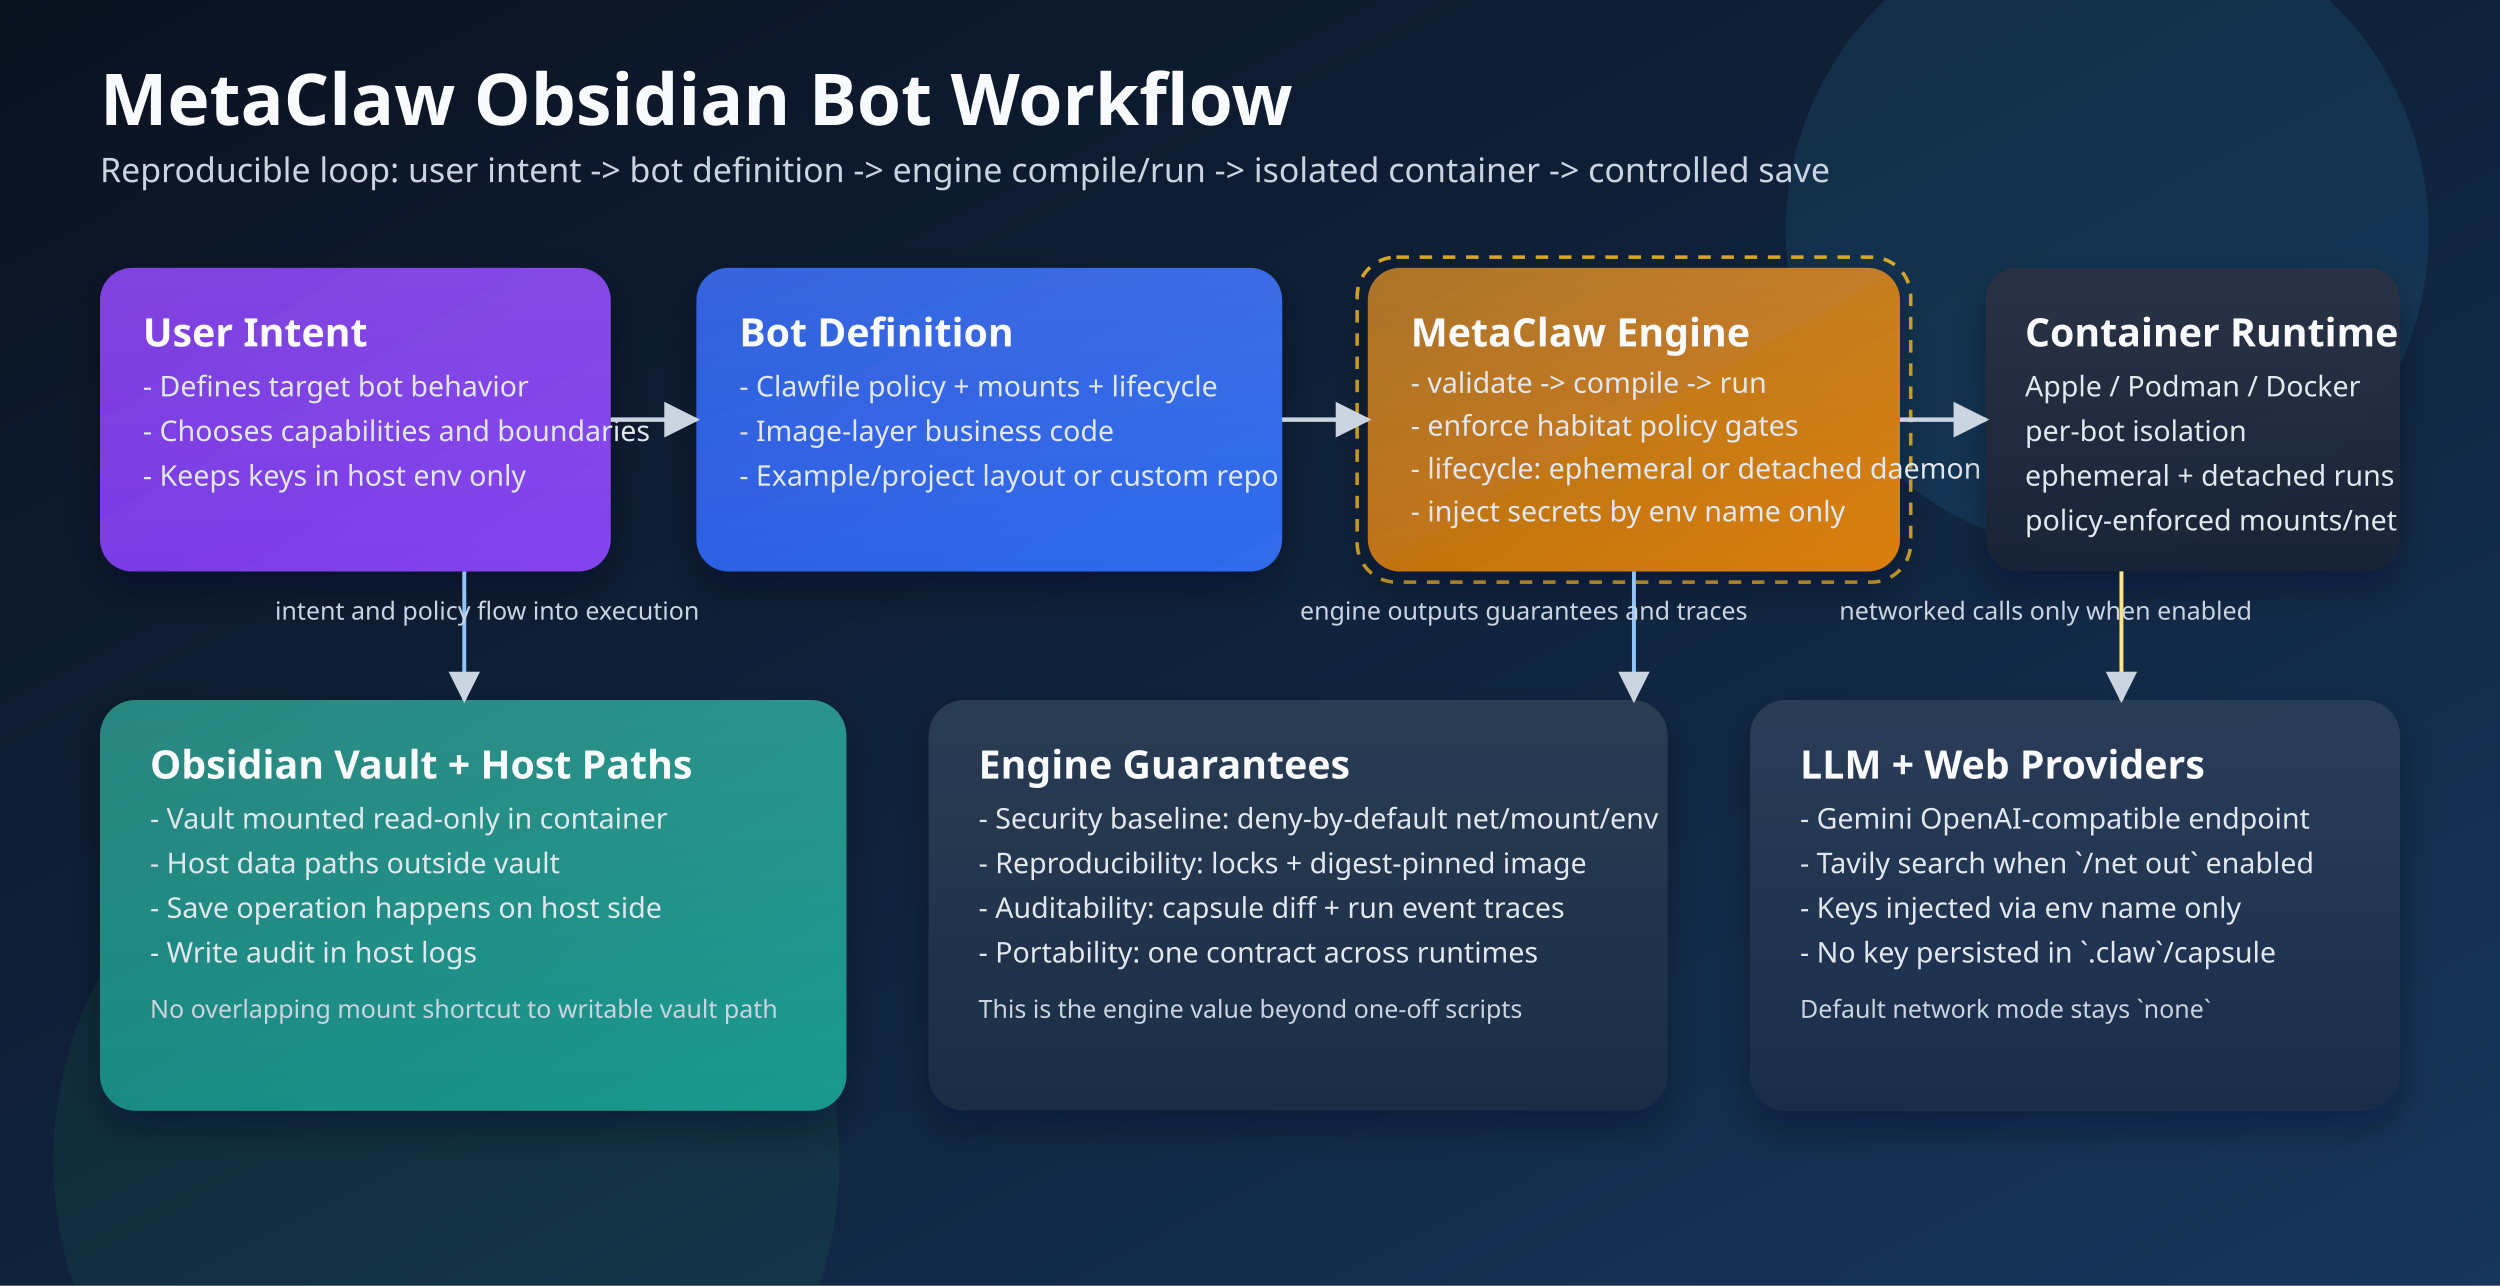
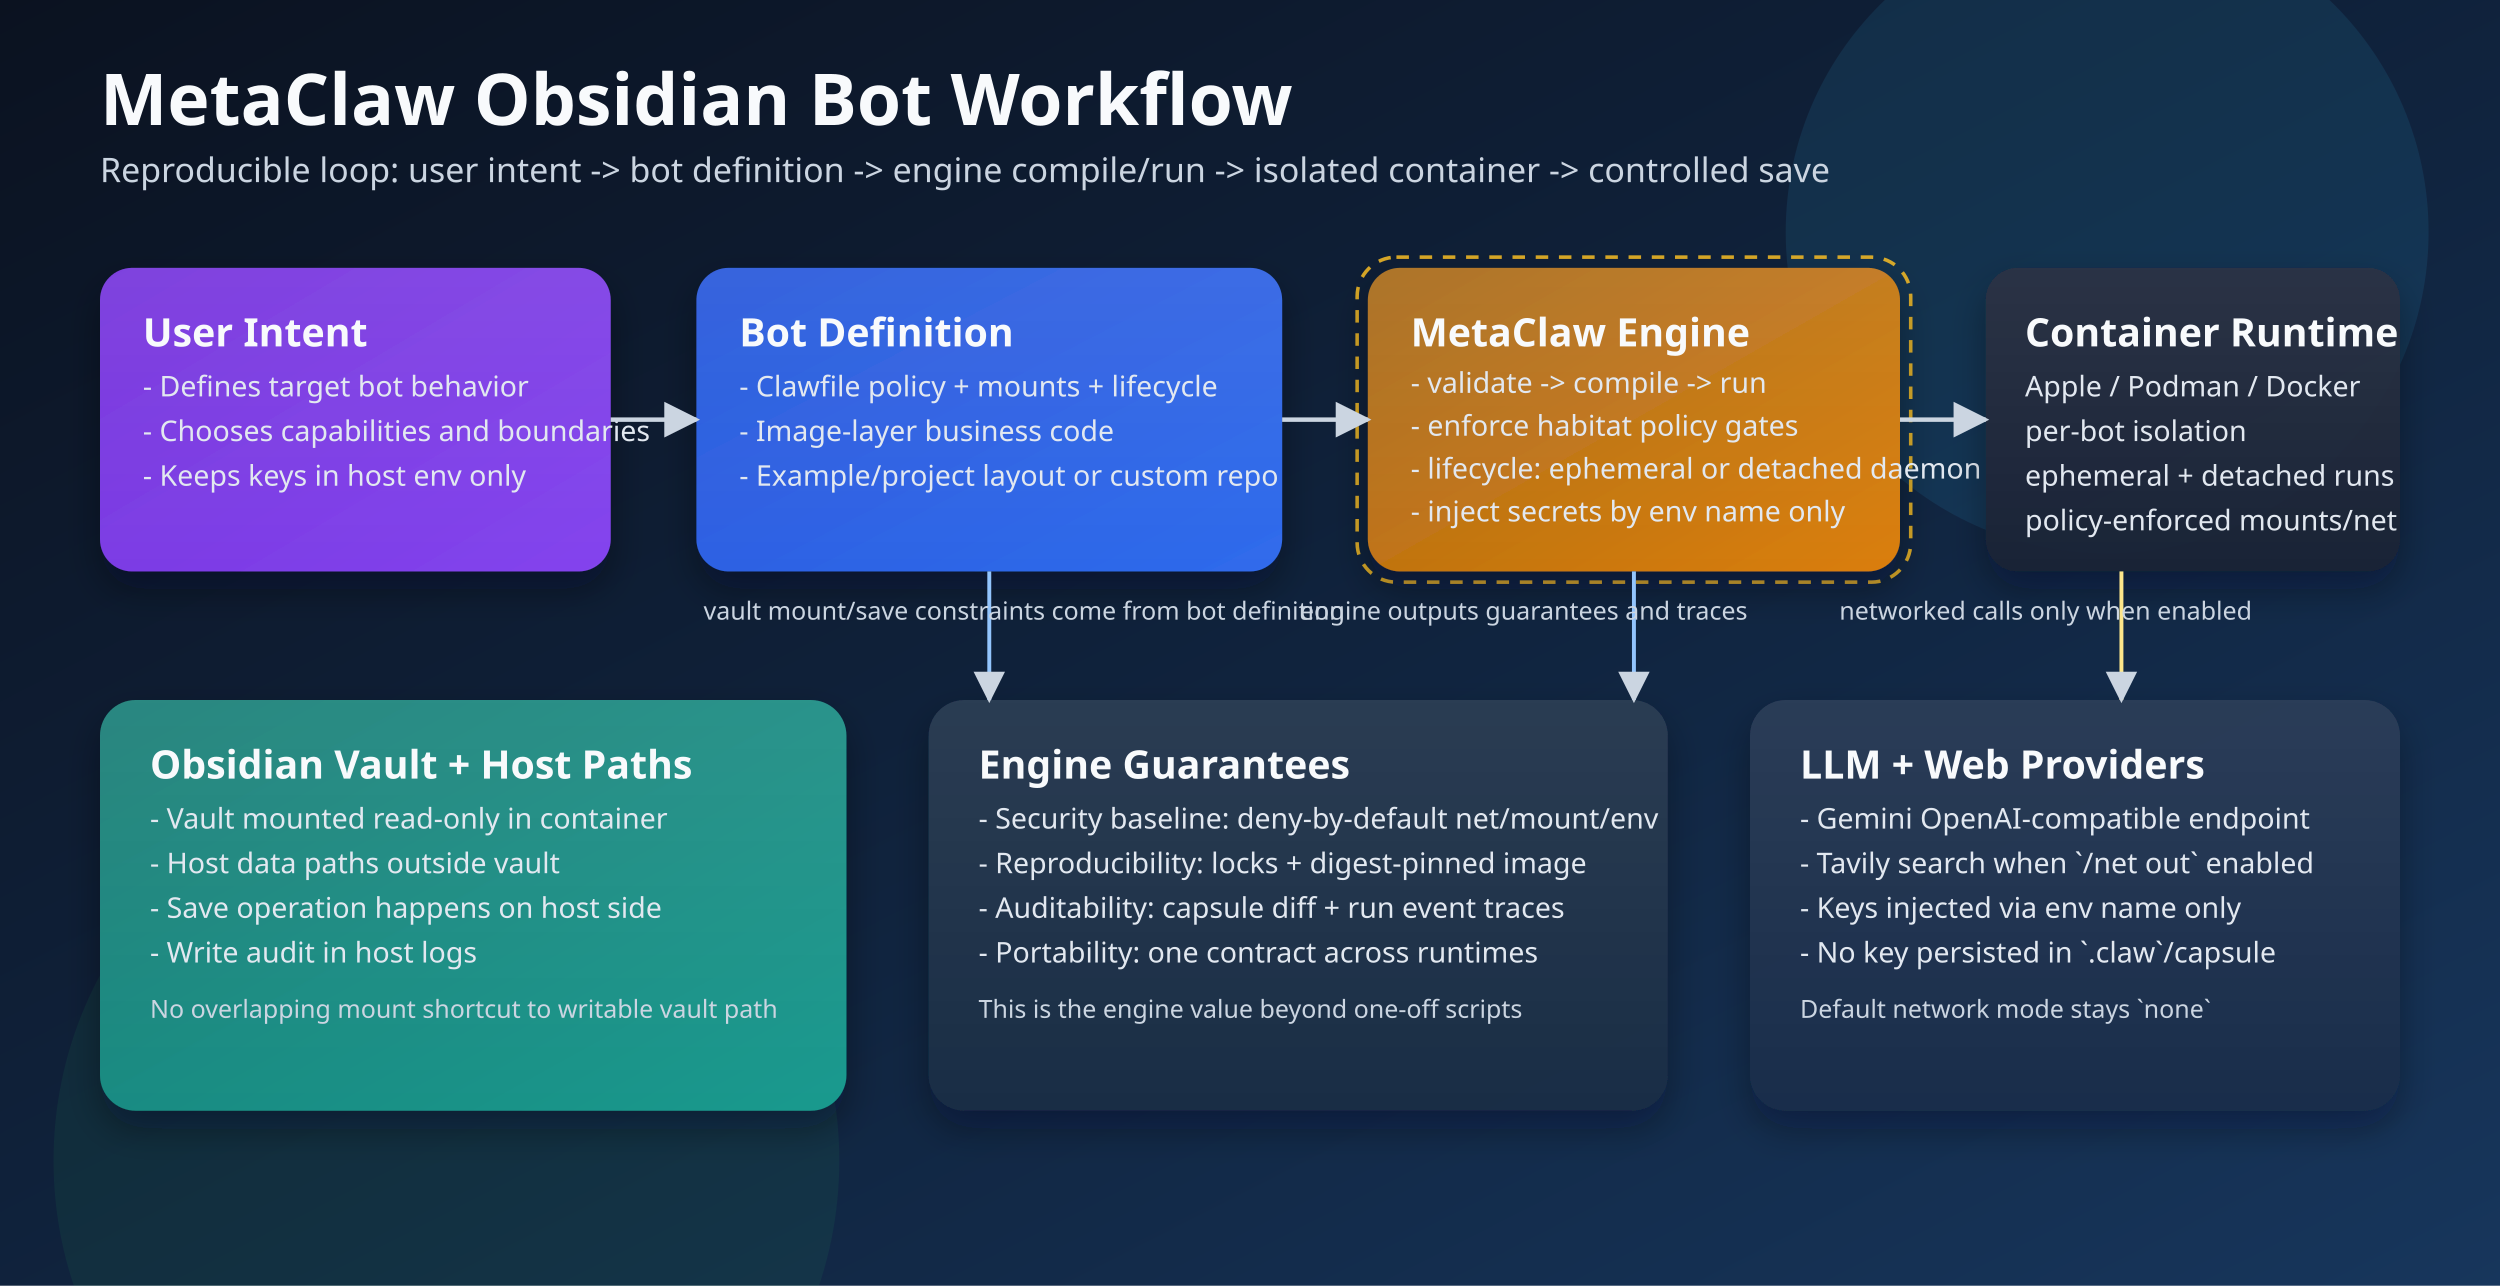
<svg xmlns="http://www.w3.org/2000/svg" width="1400" height="720" viewBox="0 0 1400 720" role="img" aria-label="MetaClaw Obsidian bot workflow">
  <defs>
    <linearGradient id="bg" x1="0" y1="0" x2="1" y2="1">
      <stop offset="0%" stop-color="#0b1220" />
      <stop offset="55%" stop-color="#10243f" />
      <stop offset="100%" stop-color="#17365c" />
    </linearGradient>
    <linearGradient id="cardA" x1="0" y1="0" x2="1" y2="1">
      <stop offset="0%" stop-color="#1d4ed8" />
      <stop offset="100%" stop-color="#2563eb" />
    </linearGradient>
    <linearGradient id="cardB" x1="0" y1="0" x2="1" y2="1">
      <stop offset="0%" stop-color="#0f766e" />
      <stop offset="100%" stop-color="#0d9488" />
    </linearGradient>
    <linearGradient id="cardC" x1="0" y1="0" x2="1" y2="1">
      <stop offset="0%" stop-color="#a16207" />
      <stop offset="100%" stop-color="#d97706" />
    </linearGradient>
    <linearGradient id="cardD" x1="0" y1="0" x2="1" y2="1">
      <stop offset="0%" stop-color="#6d28d9" />
      <stop offset="100%" stop-color="#7c3aed" />
    </linearGradient>
    <linearGradient id="panel" x1="0" y1="0" x2="0" y2="1">
      <stop offset="0%" stop-color="#ffffff" stop-opacity="0.12" />
      <stop offset="100%" stop-color="#ffffff" stop-opacity="0.05" />
    </linearGradient>
    <filter id="shadow" x="-20%" y="-20%" width="140%" height="140%">
      <feDropShadow dx="0" dy="10" stdDeviation="10" flood-color="#020617" flood-opacity="0.35" />
    </filter>
    <marker id="arrow" viewBox="0 0 10 10" refX="9" refY="5" markerWidth="8" markerHeight="8" orient="auto-start-reverse">
      <path d="M 0 0 L 10 5 L 0 10 z" fill="#cbd5e1" />
    </marker>
    <style>
      .title { font: 700 40px 'Avenir Next', 'Segoe UI', sans-serif; fill: #f8fafc; }
      .subtitle { font: 500 19px 'Avenir Next', 'Segoe UI', sans-serif; fill: #cbd5e1; }
      .h { font: 700 22px 'Avenir Next', 'Segoe UI', sans-serif; fill: #f8fafc; }
      .b { font: 500 16px 'Avenir Next', 'Segoe UI', sans-serif; fill: #e2e8f0; }
      .small { font: 500 14px 'Avenir Next', 'Segoe UI', sans-serif; fill: #cbd5e1; }
      .accent { font: 600 13px 'Avenir Next', 'Segoe UI', sans-serif; fill: #fde68a; }
      .link { stroke: #cbd5e1; stroke-width: 2.5; fill: none; marker-end: url(#arrow); }
      .linkSoft { stroke: #93c5fd; stroke-width: 2.2; fill: none; marker-end: url(#arrow); }
      .linkWarn { stroke: #fde68a; stroke-width: 2.2; fill: none; marker-end: url(#arrow); }
    </style>
  </defs>
  <rect width="1400" height="720" fill="url(#bg)" />
  <circle cx="1180" cy="130" r="180" fill="#38bdf8" opacity="0.10" />
  <circle cx="250" cy="650" r="220" fill="#22c55e" opacity="0.08" />
  <text x="56" y="70" class="title">MetaClaw Obsidian Bot Workflow</text>
  <text x="56" y="102" class="subtitle">Reproducible loop: user intent -&gt; bot definition -&gt; engine compile/run -&gt; isolated container -&gt; controlled save</text>
  <rect x="56" y="150" width="286" height="170" rx="18" fill="url(#cardD)" filter="url(#shadow)" />
  <rect x="56" y="150" width="286" height="170" rx="18" fill="url(#panel)" />
  <text x="80" y="194" class="h">User Intent</text>
  <text x="80" y="222" class="b">- Defines target bot behavior</text>
  <text x="80" y="247" class="b">- Chooses capabilities and boundaries</text>
  <text x="80" y="272" class="b">- Keeps keys in host env only</text>
  <rect x="390" y="150" width="328" height="170" rx="18" fill="url(#cardA)" filter="url(#shadow)" />
  <rect x="390" y="150" width="328" height="170" rx="18" fill="url(#panel)" />
  <text x="414" y="194" class="h">Bot Definition</text>
  <text x="414" y="222" class="b">- Clawfile policy + mounts + lifecycle</text>
  <text x="414" y="247" class="b">- Image-layer business code</text>
  <text x="414" y="272" class="b">- Example/project layout or custom repo</text>
  <rect x="760" y="144" width="310" height="182" rx="22" fill="none" stroke="#fbbf24" stroke-width="2" stroke-dasharray="7 6" opacity="0.85" />
  <text x="780" y="165" class="accent">engine value layer</text>
  <rect x="766" y="150" width="298" height="170" rx="18" fill="url(#cardC)" filter="url(#shadow)" />
  <rect x="766" y="150" width="298" height="170" rx="18" fill="url(#panel)" />
  <text x="790" y="194" class="h">MetaClaw Engine</text>
  <text x="790" y="220" class="b">- validate -&gt; compile -&gt; run</text>
  <text x="790" y="244" class="b">- enforce habitat policy gates</text>
  <text x="790" y="268" class="b">- lifecycle: ephemeral or detached daemon</text>
  <text x="790" y="292" class="b">- inject secrets by env name only</text>
  <rect x="1112" y="150" width="232" height="170" rx="18" fill="#0f172a" opacity="0.95" filter="url(#shadow)" />
  <rect x="1112" y="150" width="232" height="170" rx="18" fill="url(#panel)" />
  <text x="1134" y="194" class="h">Container Runtime</text>
  <text x="1134" y="222" class="b">Apple / Podman / Docker</text>
  <text x="1134" y="247" class="b">per-bot isolation</text>
  <text x="1134" y="272" class="b">ephemeral + detached runs</text>
  <text x="1134" y="297" class="b">policy-enforced mounts/net</text>
  <rect x="56" y="392" width="418" height="230" rx="20" fill="url(#cardB)" filter="url(#shadow)" />
  <rect x="56" y="392" width="418" height="230" rx="20" fill="url(#panel)" />
  <text x="84" y="436" class="h">Obsidian Vault + Host Paths</text>
  <text x="84" y="464" class="b">- Vault mounted read-only in container</text>
  <text x="84" y="489" class="b">- Host data paths outside vault</text>
  <text x="84" y="514" class="b">- Save operation happens on host side</text>
  <text x="84" y="539" class="b">- Write audit in host logs</text>
  <text x="84" y="570" class="small">No overlapping mount shortcut to writable vault path</text>
  <rect x="520" y="392" width="414" height="230" rx="20" fill="#0b203a" opacity="0.95" filter="url(#shadow)" />
  <rect x="520" y="392" width="414" height="230" rx="20" fill="url(#panel)" />
  <text x="548" y="436" class="h">Engine Guarantees</text>
  <text x="548" y="464" class="b">- Security baseline: deny-by-default net/mount/env</text>
  <text x="548" y="489" class="b">- Reproducibility: locks + digest-pinned image</text>
  <text x="548" y="514" class="b">- Auditability: capsule diff + run event traces</text>
  <text x="548" y="539" class="b">- Portability: one contract across runtimes</text>
  <text x="548" y="570" class="small">This is the engine value beyond one-off scripts</text>
  <rect x="980" y="392" width="364" height="230" rx="20" fill="#10233f" opacity="0.95" filter="url(#shadow)" />
  <rect x="980" y="392" width="364" height="230" rx="20" fill="url(#panel)" />
  <text x="1008" y="436" class="h">LLM + Web Providers</text>
  <text x="1008" y="464" class="b">- Gemini OpenAI-compatible endpoint</text>
  <text x="1008" y="489" class="b">- Tavily search when `/net out` enabled</text>
  <text x="1008" y="514" class="b">- Keys injected via env name only</text>
  <text x="1008" y="539" class="b">- No key persisted in `.claw`/capsule</text>
  <text x="1008" y="570" class="small">Default network mode stays `none`</text>
  <path d="M 342 235 C 360 235, 370 235, 390 235" class="link" />
  <path d="M 718 235 C 736 235, 746 235, 766 235" class="link" />
  <path d="M 1064 235 C 1080 235, 1092 235, 1112 235" class="link" />
  <path d="M 915 320 C 915 350, 915 360, 915 392" class="linkSoft" />
  <path d="M 1188 320 C 1188 350, 1188 360, 1188 392" class="linkWarn" />
-   <path d="M 260 320 C 260 350, 260 360, 260 392" class="linkSoft" />
+   <path d="M 554 320 C 554 350, 554 360, 554 392" class="linkSoft" />
  <text x="728" y="347" class="small">engine outputs guarantees and traces</text>
  <text x="1030" y="347" class="small">networked calls only when enabled</text>
-   <text x="154" y="347" class="small">intent and policy flow into execution</text>
+   <text x="394" y="347" class="small">vault mount/save constraints come from bot definition</text>
</svg>
